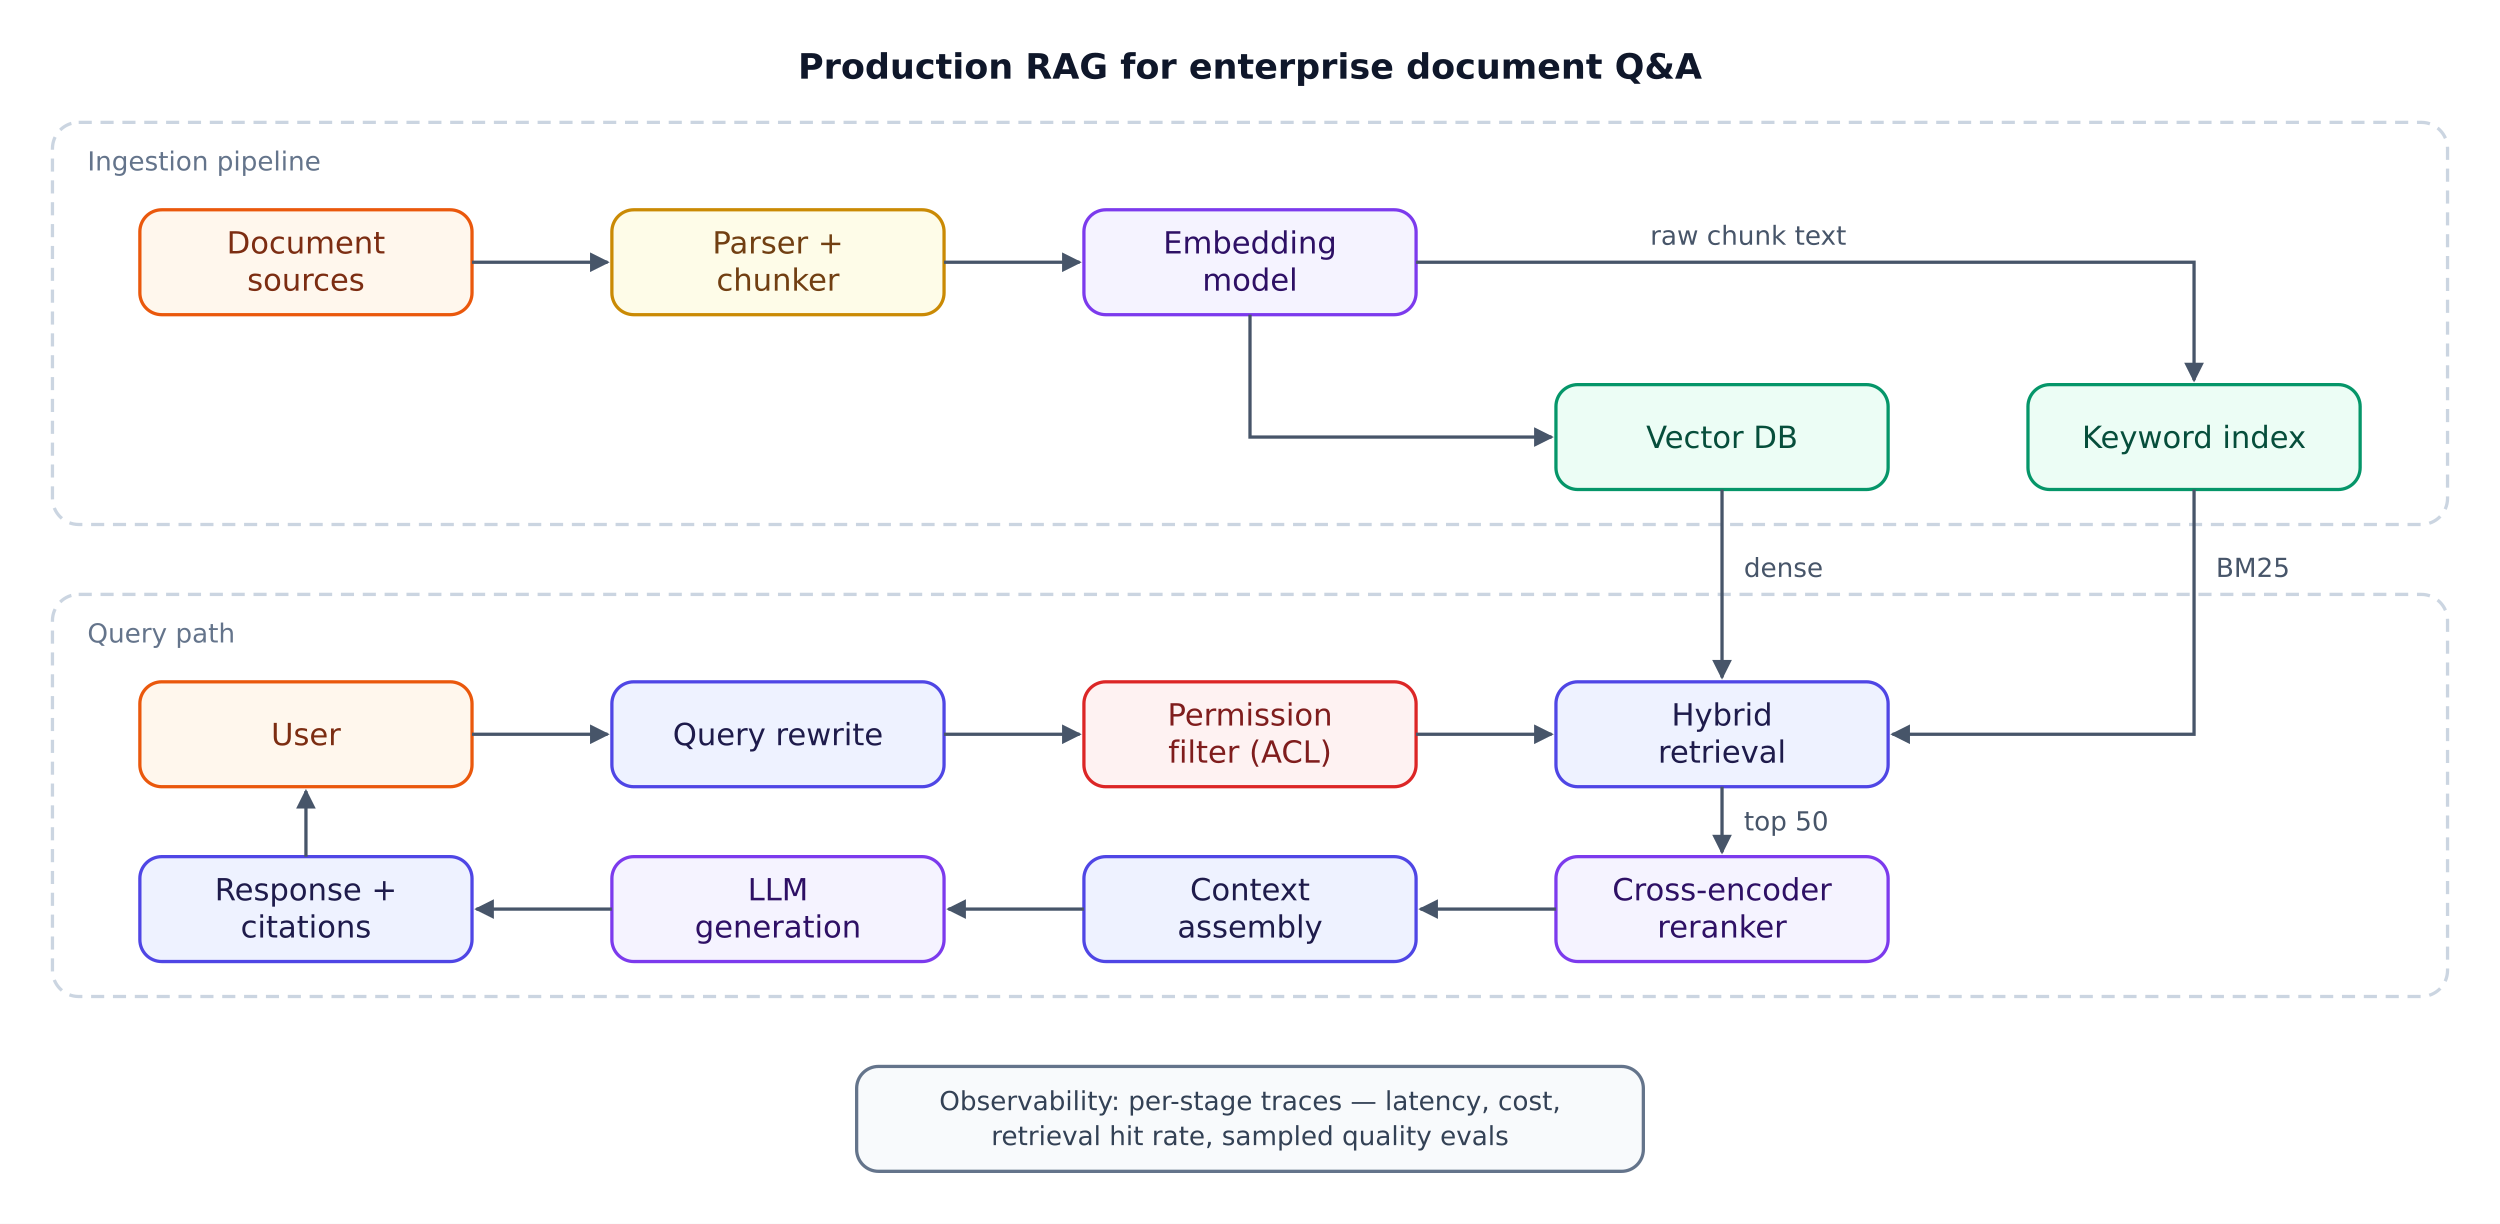
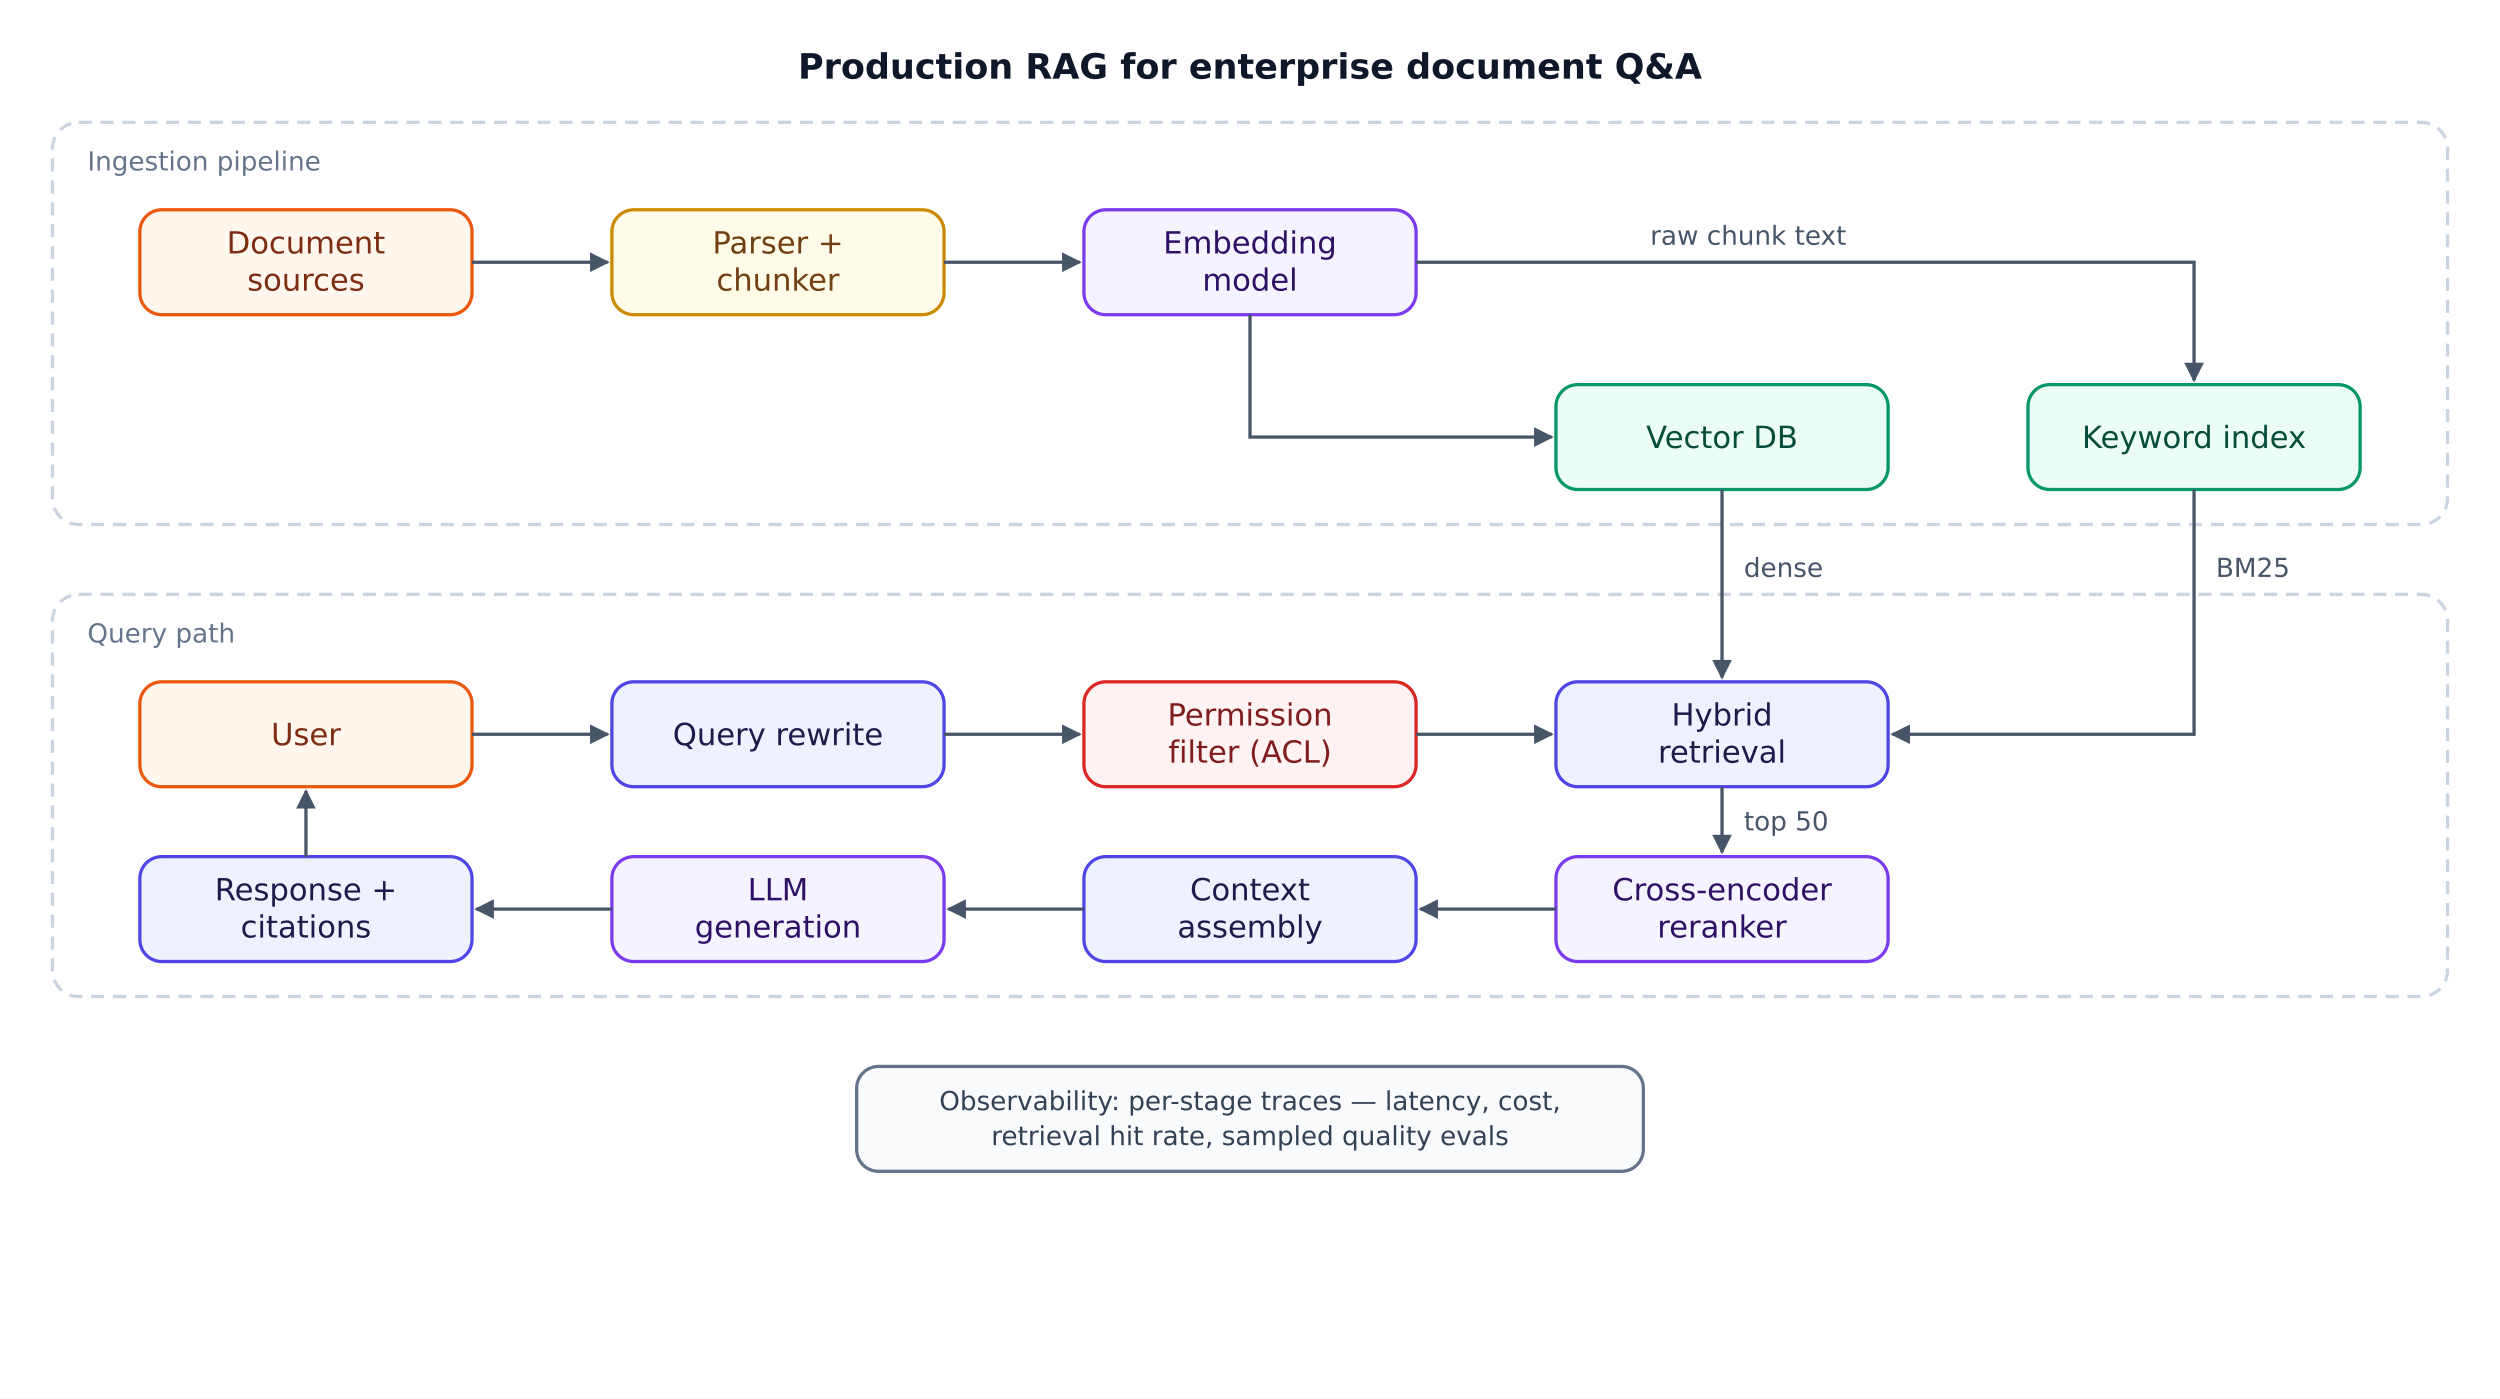
- <svg xmlns="http://www.w3.org/2000/svg" width="1144" height="560" viewBox="0 0 1144 560" font-family="system-ui, -apple-system, 'Segoe UI', 'DejaVu Sans', sans-serif">
-   <rect width="1144" height="560" fill="#ffffff" />
+ <svg xmlns="http://www.w3.org/2000/svg" width="1144" height="640" viewBox="0 0 1144 640" font-family="system-ui, -apple-system, 'Segoe UI', 'DejaVu Sans', sans-serif">
+   <rect width="1144" height="640" fill="#ffffff" />
  <defs>
    <marker id="arrow" markerWidth="9" markerHeight="9" refX="8" refY="4.5" orient="auto" markerUnits="userSpaceOnUse">
      <path d="M0,0 L9,4.5 L0,9 z" fill="#475569" />
    </marker>
  </defs>
  <text x="572" y="36" font-size="16" font-weight="600" fill="#0F172A" text-anchor="middle">Production RAG for enterprise document Q&amp;A</text>
  <rect x="24" y="56" width="1096" height="184" rx="12" fill="none" stroke="#CBD5E1" stroke-width="1.5" stroke-dasharray="6 4" />
  <text x="40" y="78" font-size="12" fill="#64748B">Ingestion pipeline</text>
  <rect x="24" y="272" width="1096" height="184" rx="12" fill="none" stroke="#CBD5E1" stroke-width="1.5" stroke-dasharray="6 4" />
  <text x="40" y="294" font-size="12" fill="#64748B">Query path</text>
  <rect x="64" y="96" width="152" height="48" rx="10" fill="#FFF7ED" stroke="#EA580C" stroke-width="1.5" />
  <text x="140" y="116" font-size="14" fill="#7C2D12" text-anchor="middle">Document<tspan x="140" y="133">sources</tspan>
  </text>
  <rect x="280" y="96" width="152" height="48" rx="10" fill="#FEFCE8" stroke="#CA8A04" stroke-width="1.5" />
  <text x="356" y="116" font-size="14" fill="#713F12" text-anchor="middle">Parser +<tspan x="356" y="133">chunker</tspan>
  </text>
  <rect x="496" y="96" width="152" height="48" rx="10" fill="#F5F3FF" stroke="#7C3AED" stroke-width="1.5" />
  <text x="572" y="116" font-size="14" fill="#2E1065" text-anchor="middle">Embedding<tspan x="572" y="133">model</tspan>
  </text>
  <rect x="712" y="176" width="152" height="48" rx="10" fill="#ECFDF5" stroke="#059669" stroke-width="1.5" />
  <text x="788" y="205" font-size="14" fill="#064E3B" text-anchor="middle">Vector DB</text>
  <rect x="928" y="176" width="152" height="48" rx="10" fill="#ECFDF5" stroke="#059669" stroke-width="1.5" />
  <text x="1004" y="205" font-size="14" fill="#064E3B" text-anchor="middle">Keyword index</text>
  <rect x="64" y="312" width="152" height="48" rx="10" fill="#FFF7ED" stroke="#EA580C" stroke-width="1.5" />
  <text x="140" y="341" font-size="14" fill="#7C2D12" text-anchor="middle">User</text>
  <rect x="280" y="312" width="152" height="48" rx="10" fill="#EEF2FF" stroke="#4F46E5" stroke-width="1.5" />
  <text x="356" y="341" font-size="14" fill="#1E1B4B" text-anchor="middle">Query rewrite</text>
  <rect x="496" y="312" width="152" height="48" rx="10" fill="#FEF2F2" stroke="#DC2626" stroke-width="1.5" />
  <text x="572" y="332" font-size="14" fill="#7F1D1D" text-anchor="middle">Permission<tspan x="572" y="349">filter (ACL)</tspan>
  </text>
  <rect x="712" y="312" width="152" height="48" rx="10" fill="#EEF2FF" stroke="#4F46E5" stroke-width="1.5" />
  <text x="788" y="332" font-size="14" fill="#1E1B4B" text-anchor="middle">Hybrid<tspan x="788" y="349">retrieval</tspan>
  </text>
  <rect x="712" y="392" width="152" height="48" rx="10" fill="#F5F3FF" stroke="#7C3AED" stroke-width="1.5" />
  <text x="788" y="412" font-size="14" fill="#2E1065" text-anchor="middle">Cross-encoder<tspan x="788" y="429">reranker</tspan>
  </text>
  <rect x="496" y="392" width="152" height="48" rx="10" fill="#EEF2FF" stroke="#4F46E5" stroke-width="1.5" />
  <text x="572" y="412" font-size="14" fill="#1E1B4B" text-anchor="middle">Context<tspan x="572" y="429">assembly</tspan>
  </text>
  <rect x="280" y="392" width="152" height="48" rx="10" fill="#F5F3FF" stroke="#7C3AED" stroke-width="1.5" />
  <text x="356" y="412" font-size="14" fill="#2E1065" text-anchor="middle">LLM<tspan x="356" y="429">generation</tspan>
  </text>
  <rect x="64" y="392" width="152" height="48" rx="10" fill="#EEF2FF" stroke="#4F46E5" stroke-width="1.5" />
  <text x="140" y="412" font-size="14" fill="#1E1B4B" text-anchor="middle">Response +<tspan x="140" y="429">citations</tspan>
  </text>
  <rect x="392" y="488" width="360" height="48" rx="10" fill="#F8FAFC" stroke="#64748B" stroke-width="1.5" />
  <text x="572" y="508" font-size="12" fill="#334155" text-anchor="middle">Observability: per-stage traces — latency, cost,<tspan x="572" y="524">retrieval hit rate, sampled quality evals</tspan>
  </text>
  <line x1="216" y1="120" x2="278" y2="120" stroke="#475569" stroke-width="1.5" marker-end="url(#arrow)" />
  <line x1="432" y1="120" x2="494" y2="120" stroke="#475569" stroke-width="1.5" marker-end="url(#arrow)" />
  <polyline points="572,144 572,200 710,200" fill="none" stroke="#475569" stroke-width="1.5" marker-end="url(#arrow)" />
  <polyline points="648,120 1004,120 1004,174" fill="none" stroke="#475569" stroke-width="1.5" marker-end="url(#arrow)" />
  <line x1="788" y1="224" x2="788" y2="310" stroke="#475569" stroke-width="1.5" marker-end="url(#arrow)" />
  <polyline points="1004,224 1004,336 866,336" fill="none" stroke="#475569" stroke-width="1.5" marker-end="url(#arrow)" />
  <line x1="216" y1="336" x2="278" y2="336" stroke="#475569" stroke-width="1.5" marker-end="url(#arrow)" />
  <line x1="432" y1="336" x2="494" y2="336" stroke="#475569" stroke-width="1.5" marker-end="url(#arrow)" />
  <line x1="648" y1="336" x2="710" y2="336" stroke="#475569" stroke-width="1.5" marker-end="url(#arrow)" />
  <line x1="788" y1="360" x2="788" y2="390" stroke="#475569" stroke-width="1.5" marker-end="url(#arrow)" />
  <line x1="712" y1="416" x2="650" y2="416" stroke="#475569" stroke-width="1.5" marker-end="url(#arrow)" />
  <line x1="496" y1="416" x2="434" y2="416" stroke="#475569" stroke-width="1.5" marker-end="url(#arrow)" />
  <line x1="280" y1="416" x2="218" y2="416" stroke="#475569" stroke-width="1.5" marker-end="url(#arrow)" />
  <line x1="140" y1="392" x2="140" y2="362" stroke="#475569" stroke-width="1.5" marker-end="url(#arrow)" />
  <rect x="746" y="100" width="108" height="16" fill="#ffffff" />
  <text x="800" y="112" font-size="12" fill="#475569" text-anchor="middle">raw chunk text</text>
  <rect x="794" y="252" width="44" height="16" fill="#ffffff" />
  <text x="798" y="264" font-size="12" fill="#475569">dense</text>
  <rect x="1010" y="252" width="42" height="16" fill="#ffffff" />
  <text x="1014" y="264" font-size="12" fill="#475569">BM25</text>
  <rect x="794" y="368" width="48" height="16" fill="#ffffff" />
  <text x="798" y="380" font-size="12" fill="#475569">top 50</text>
</svg>
